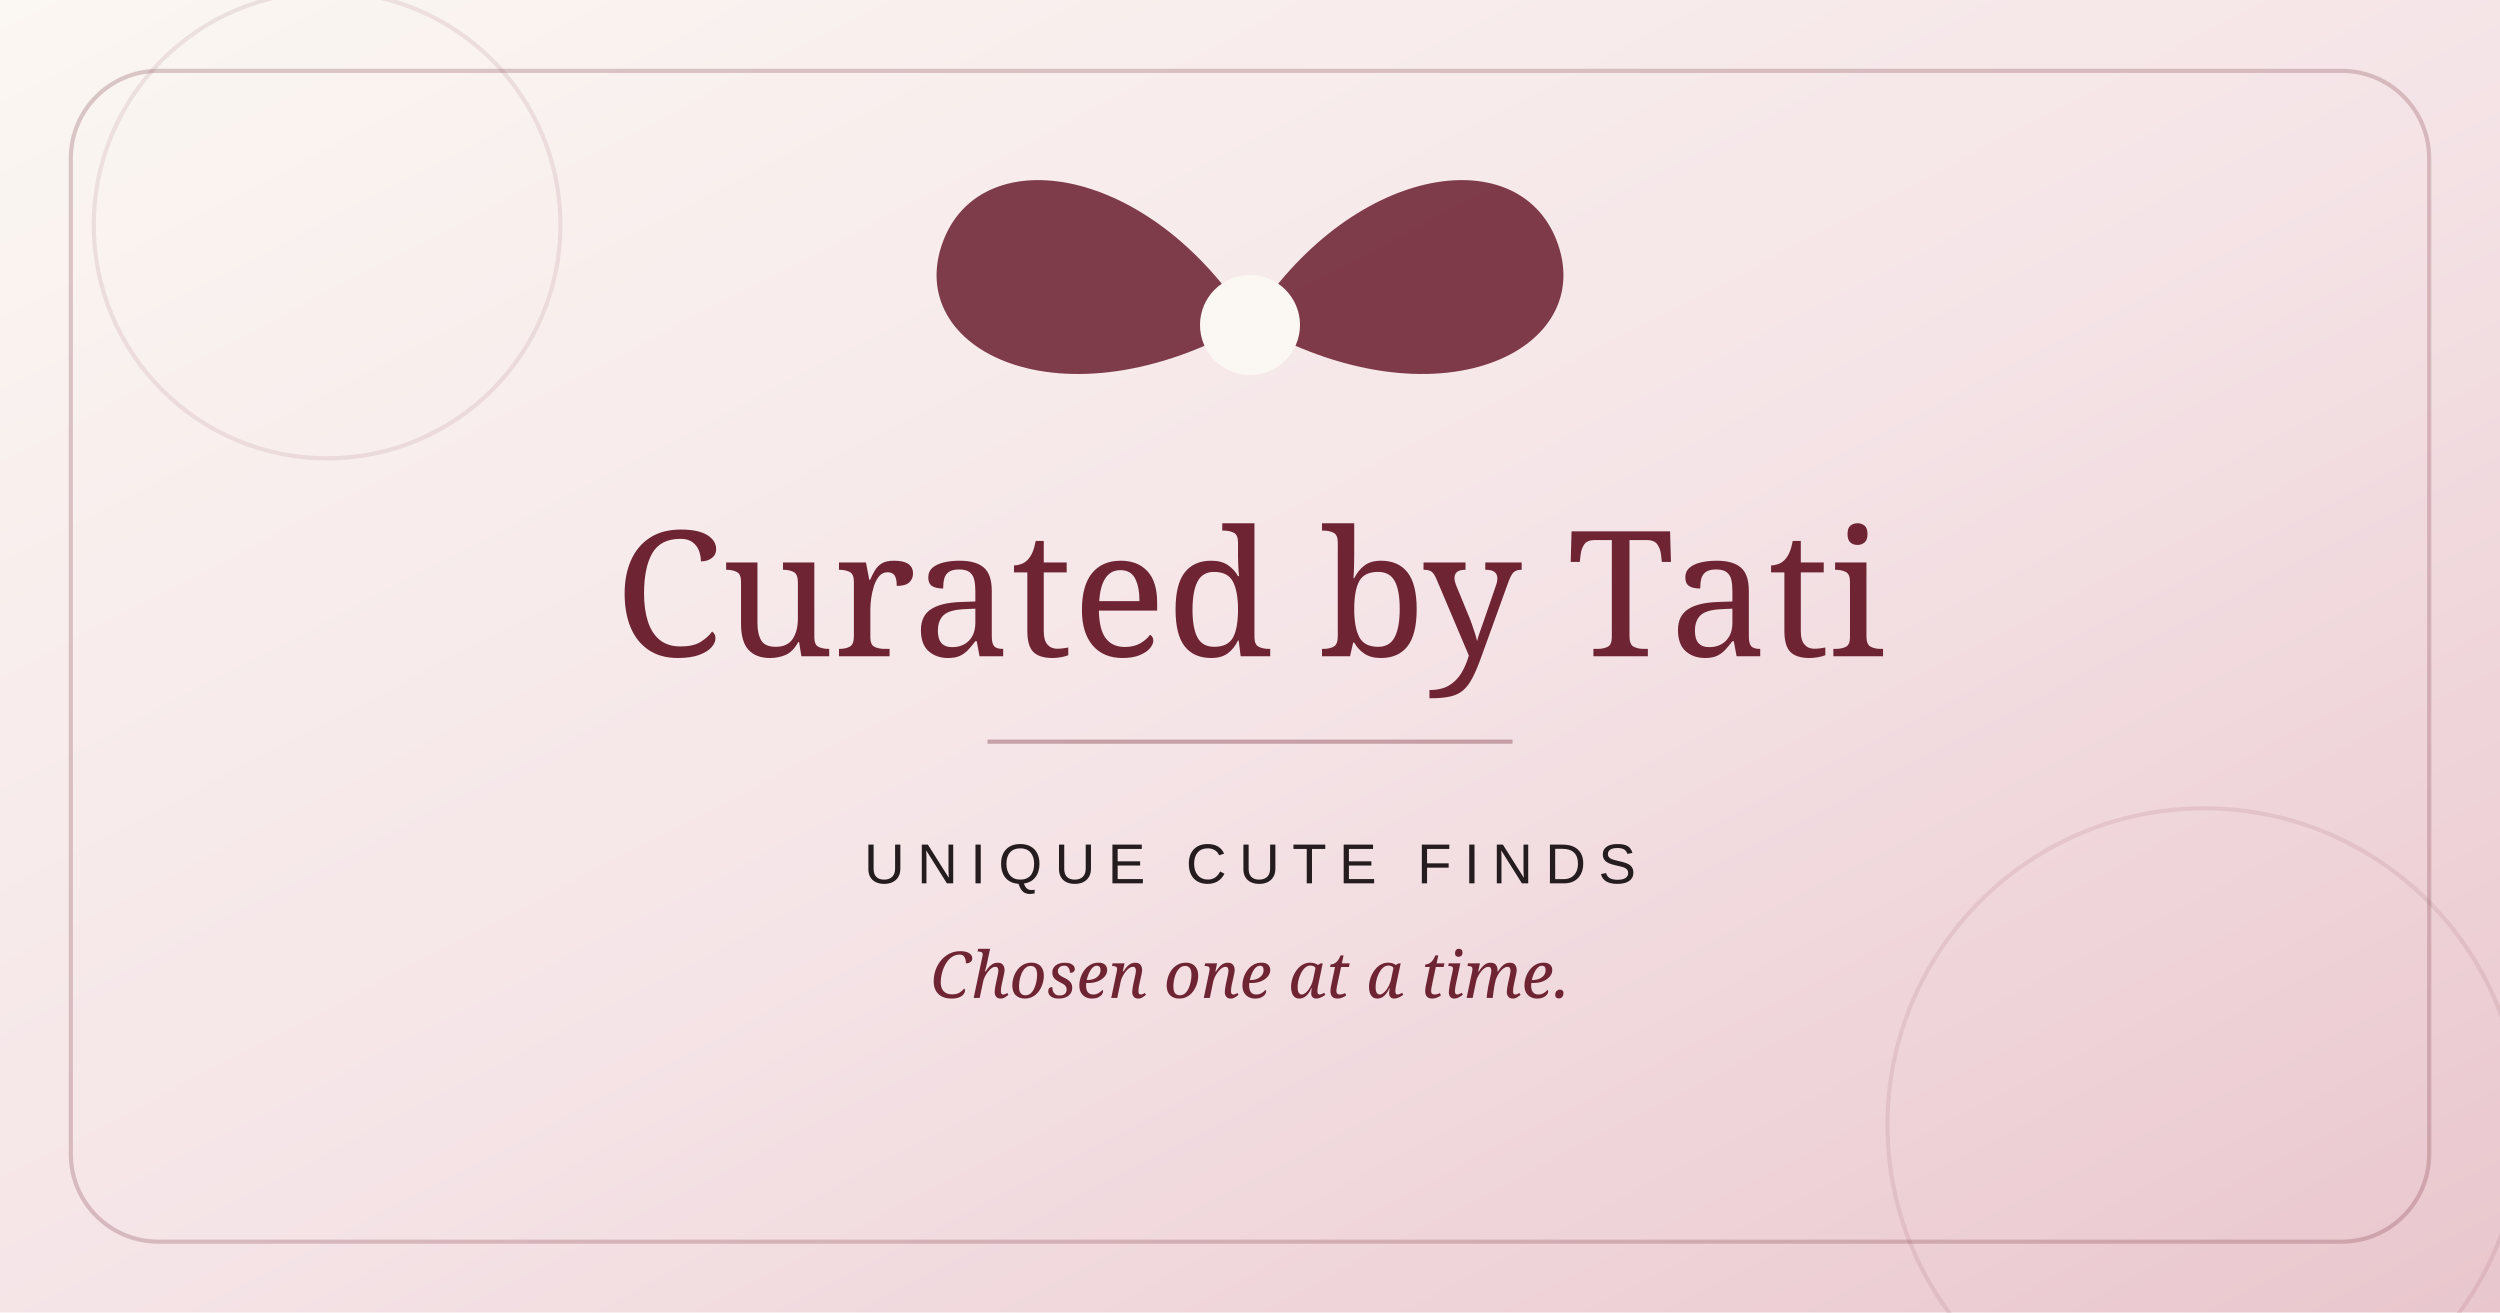
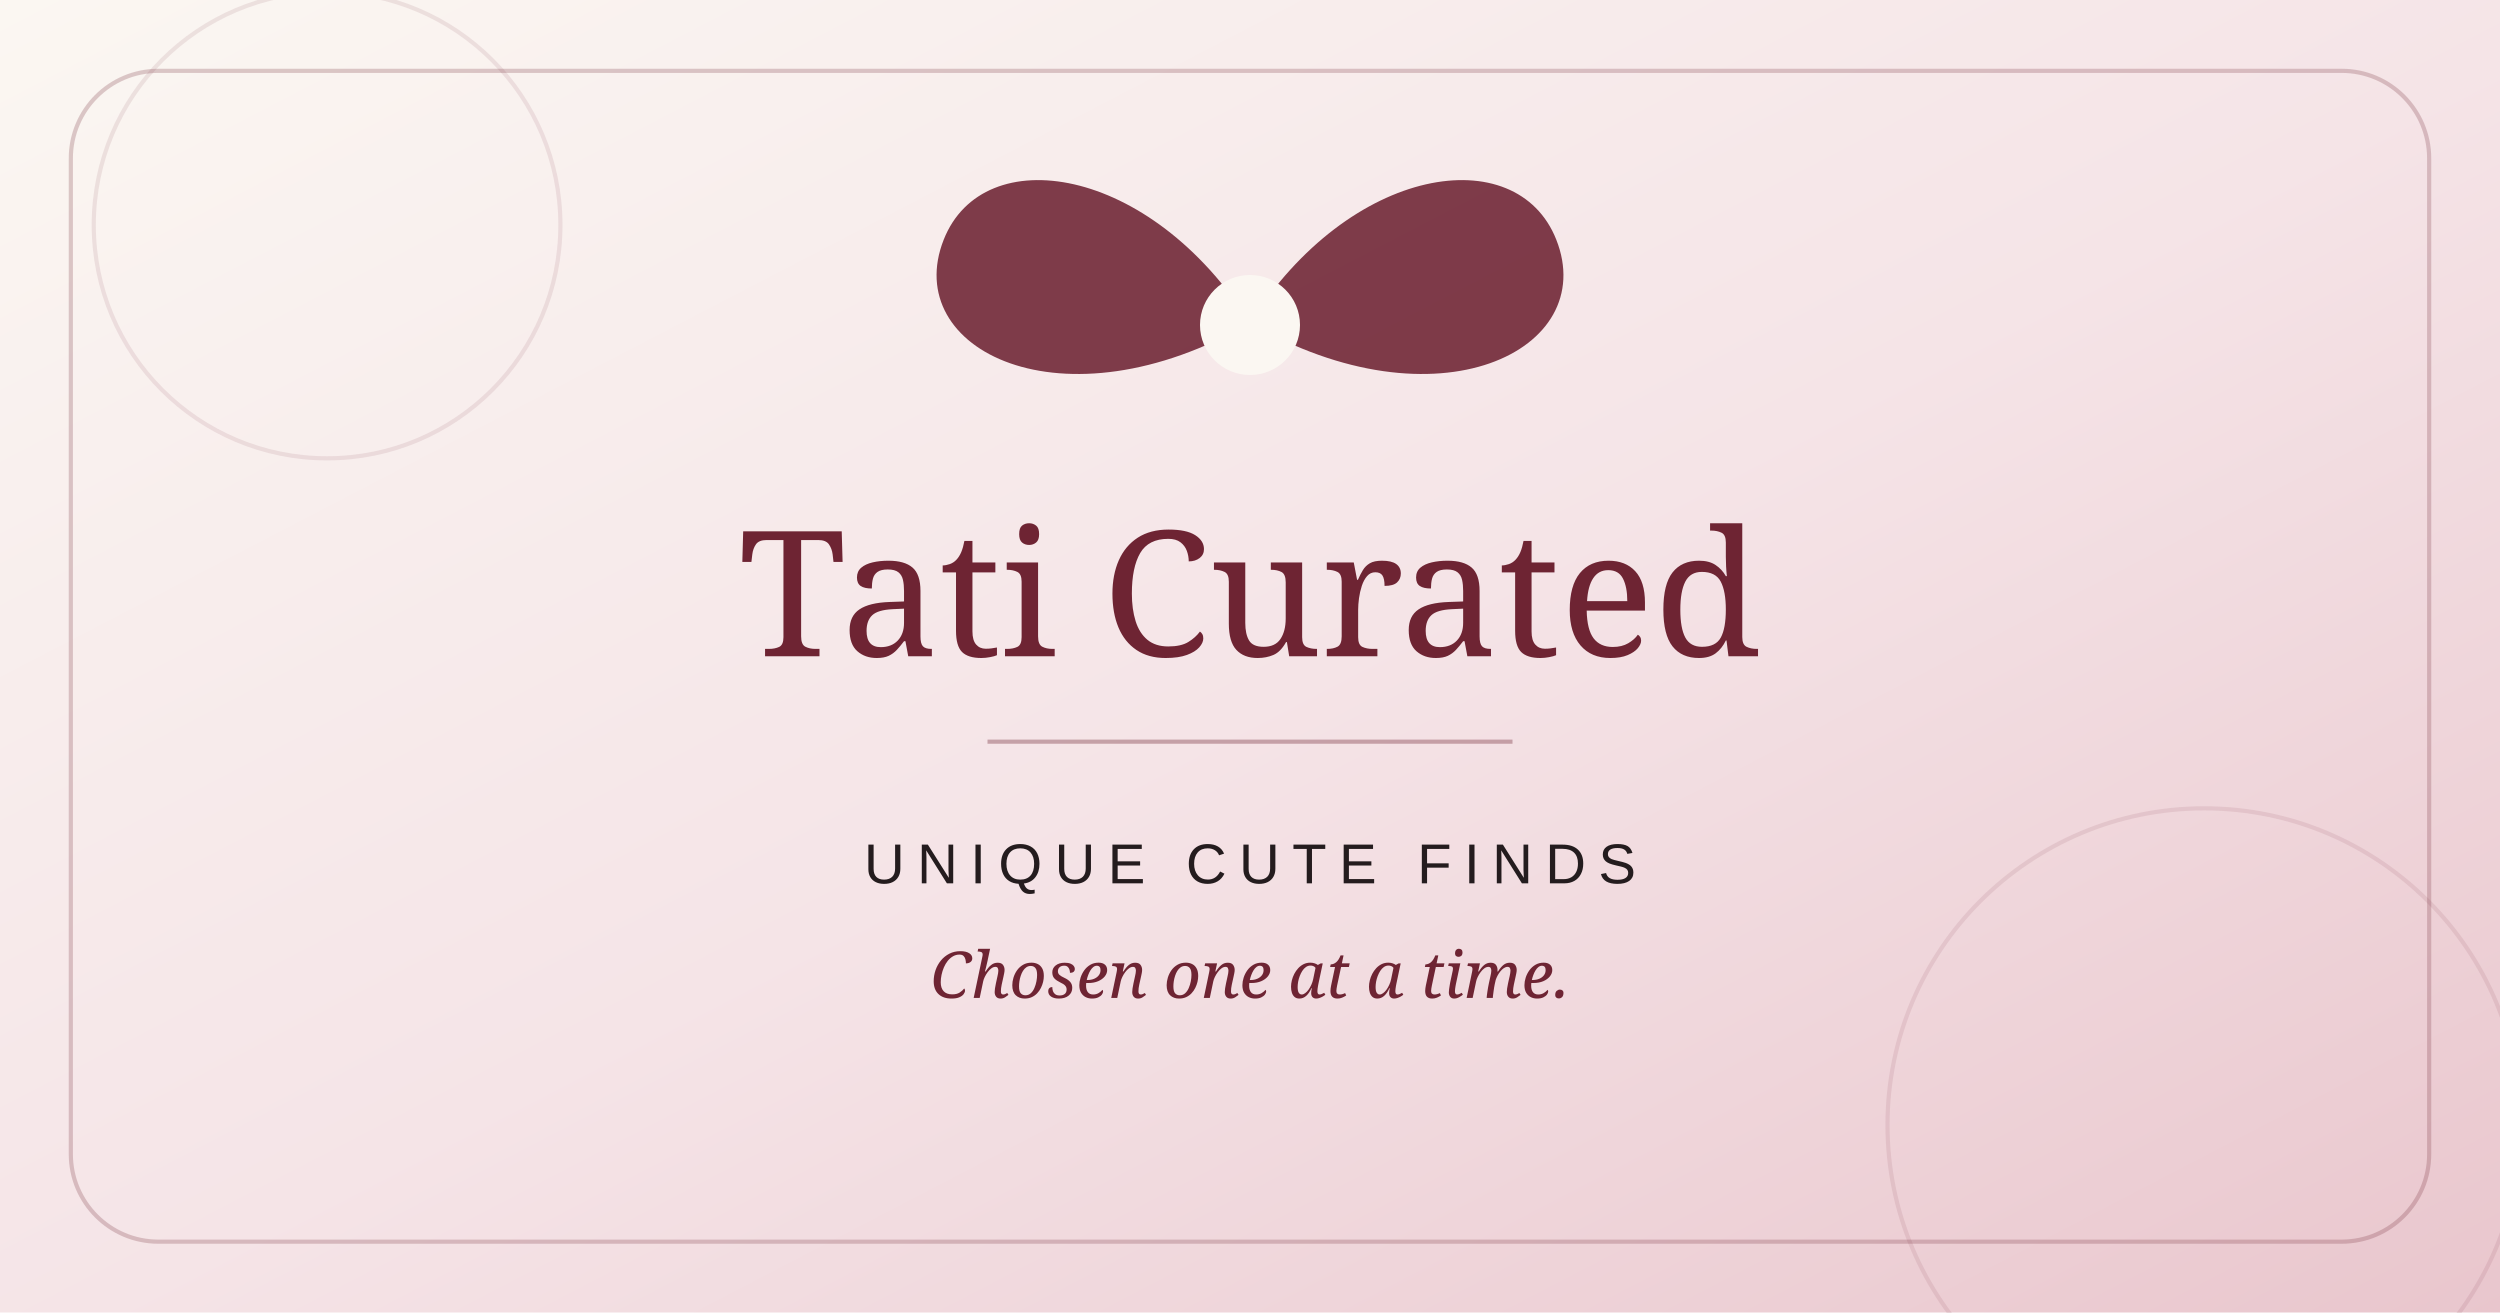
<svg xmlns="http://www.w3.org/2000/svg" viewBox="0 0 1200 630" role="img" aria-labelledby="title description">
  <defs>
    <linearGradient id="blush" x1="0" y1="0" x2="1" y2="1">
      <stop offset="0" stop-color="#FBF7F2" />
      <stop offset="0.52" stop-color="#F5E4E7" />
      <stop offset="1" stop-color="#E9C6CD" />
    </linearGradient>
  </defs>
  <rect width="1200" height="630" fill="url(#blush)" />
  <rect x="34" y="34" width="1132" height="562" rx="42" fill="none" stroke="#6E2433" stroke-opacity=".23" stroke-width="2" />
  <circle cx="157" cy="108" r="112" fill="none" stroke="#6E2433" stroke-opacity=".1" stroke-width="2" />
  <circle cx="1058" cy="540" r="152" fill="none" stroke="#6E2433" stroke-opacity=".1" stroke-width="2" />
  <path d="M600 155c-48-76-128-88-147-40-21 53 57 92 147 40Z" fill="#6E2433" fill-opacity=".88" />
  <path d="M600 155c48-76 128-88 147-40 21 53-57 92-147 40Z" fill="#6E2433" fill-opacity=".88" />
  <circle cx="600" cy="156" r="24" fill="#FBF7F2" />
-   <text x="600" y="315" text-anchor="middle" fill="#6E2433" font-family="Georgia, serif" font-size="84">Curated by Tati</text>
+   <text x="600" y="315" text-anchor="middle" fill="#6E2433" font-family="Georgia, serif" font-size="84">Tati Curated</text>
  <line x1="474" x2="726" y1="356" y2="356" stroke="#6E2433" stroke-opacity=".35" stroke-width="2" />
  <text x="600" y="424" text-anchor="middle" fill="#241C1E" font-family="Arial, sans-serif" font-size="27" letter-spacing="6">UNIQUE CUTE FINDS</text>
  <text x="600" y="479" text-anchor="middle" fill="#6E2433" font-family="Georgia, serif" font-size="31" font-style="italic">Chosen one at a time.</text>
</svg>
